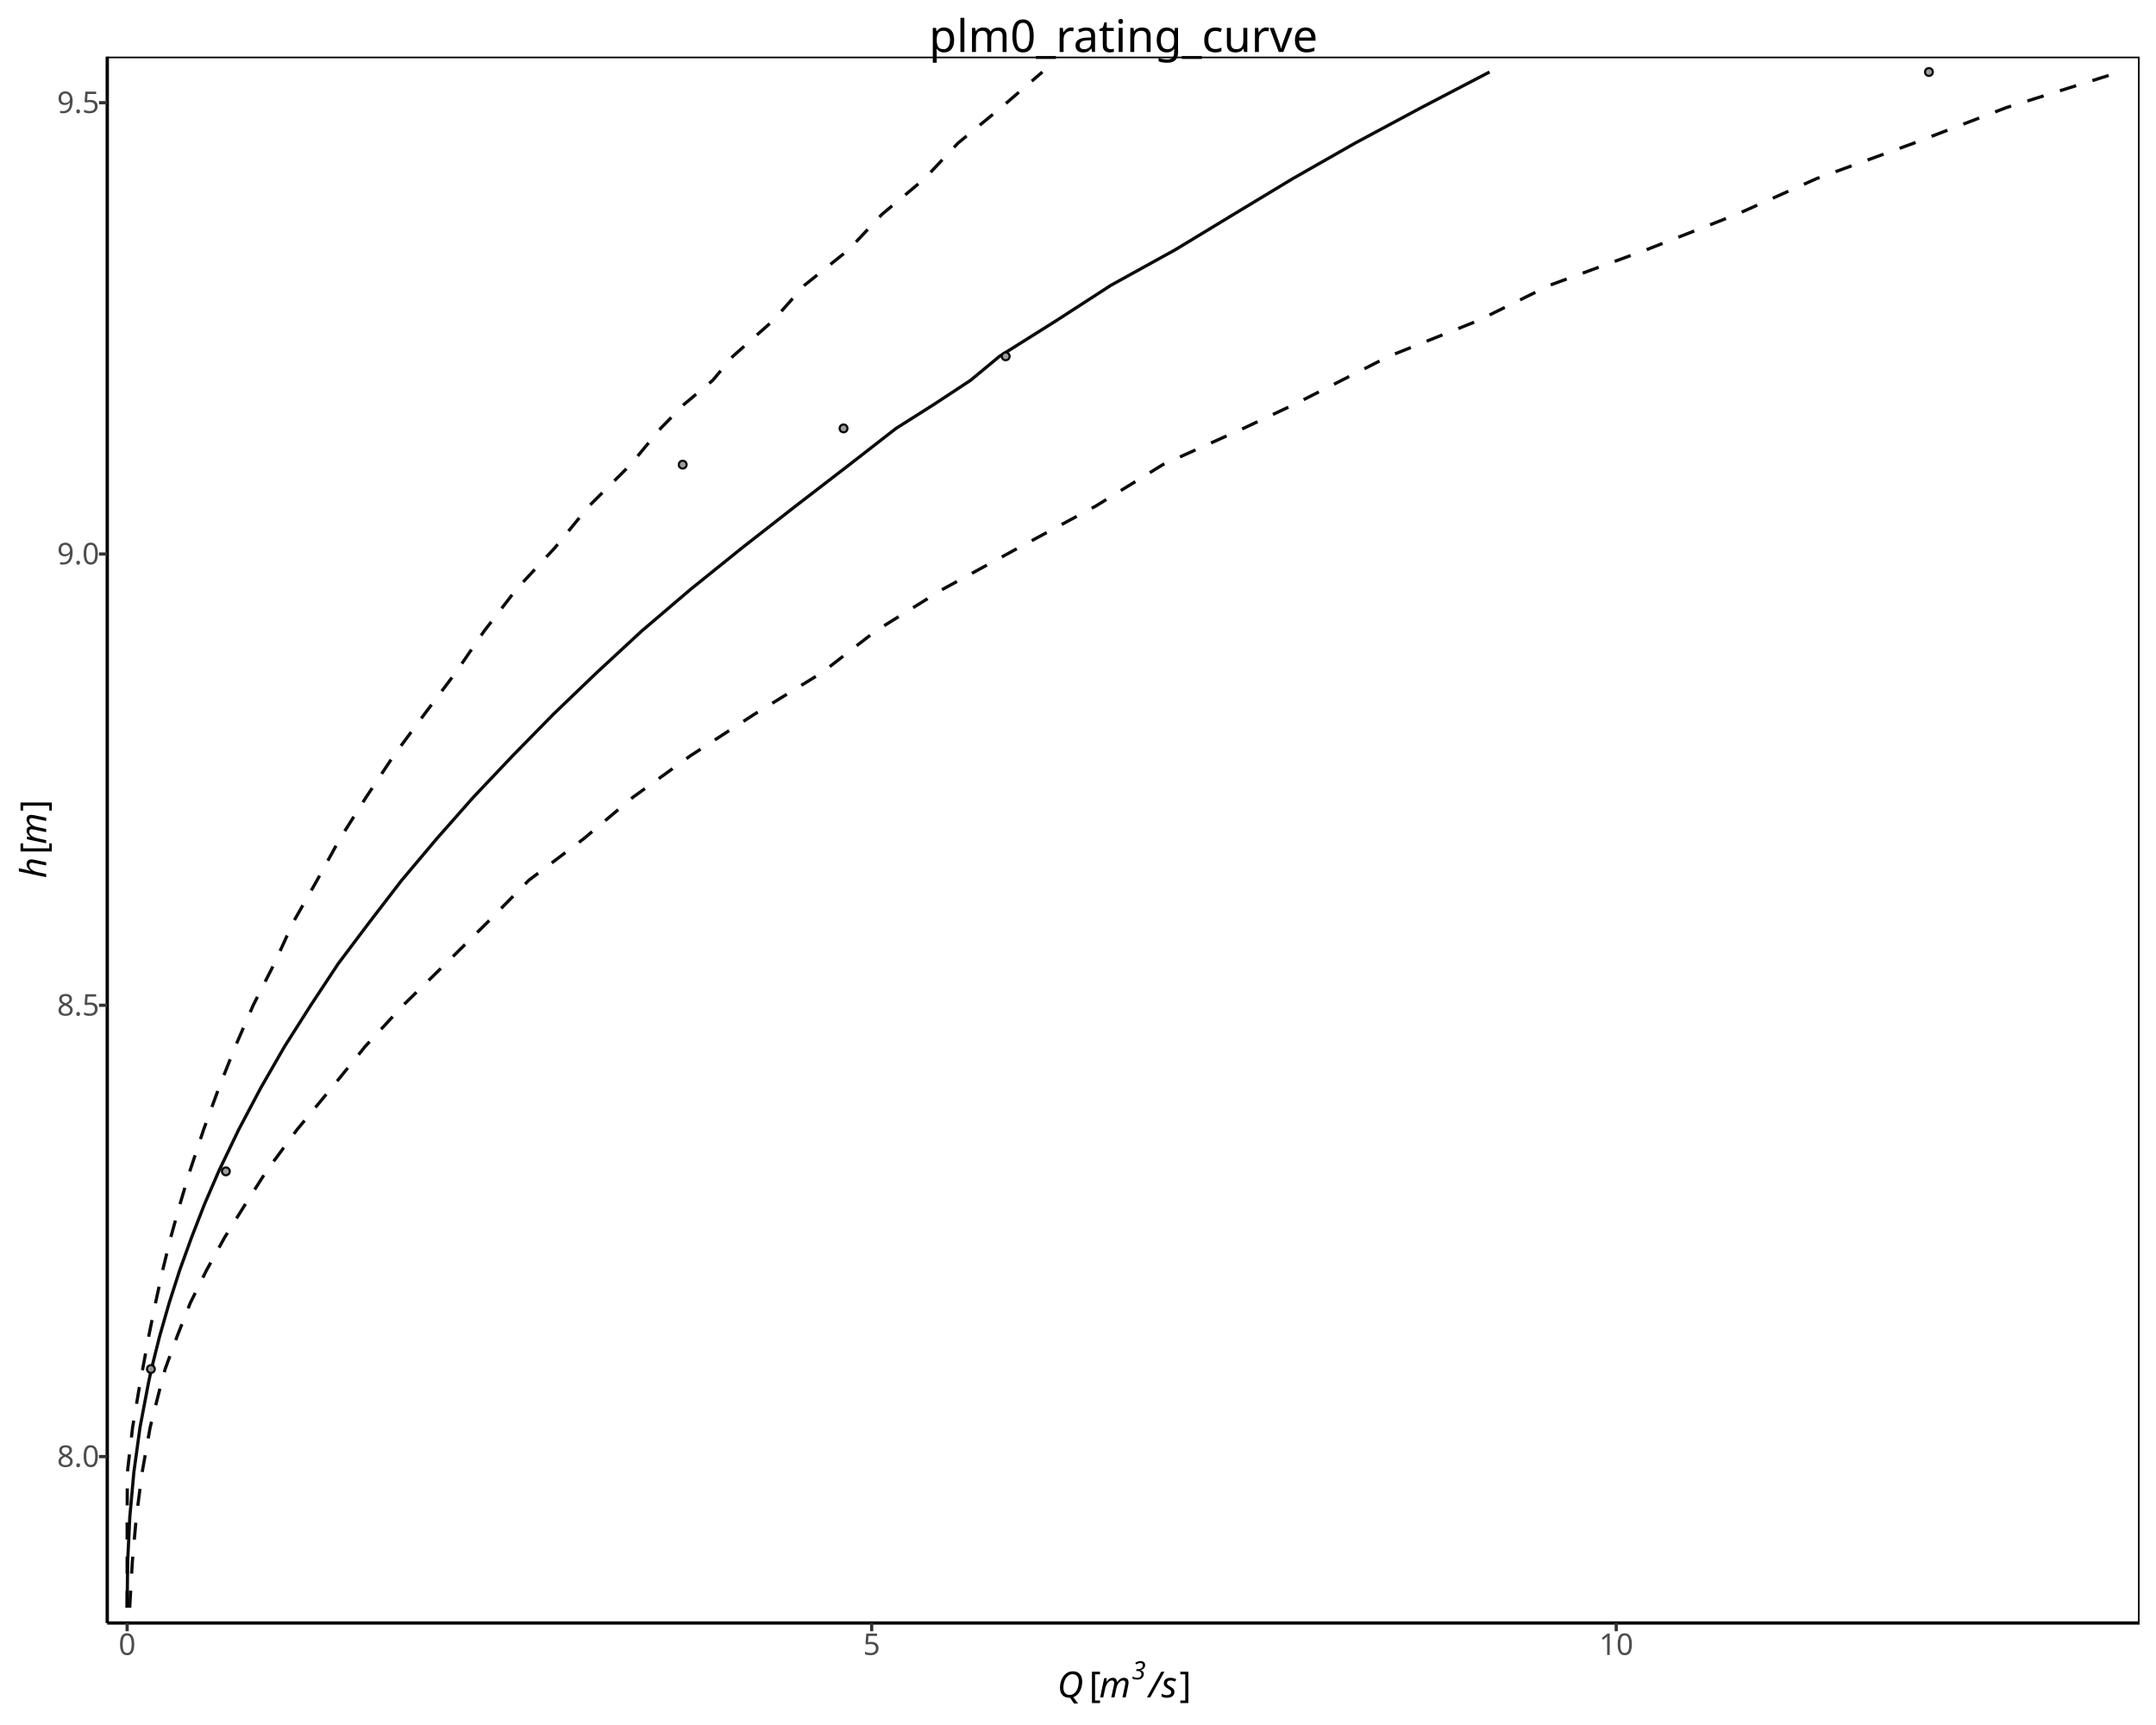
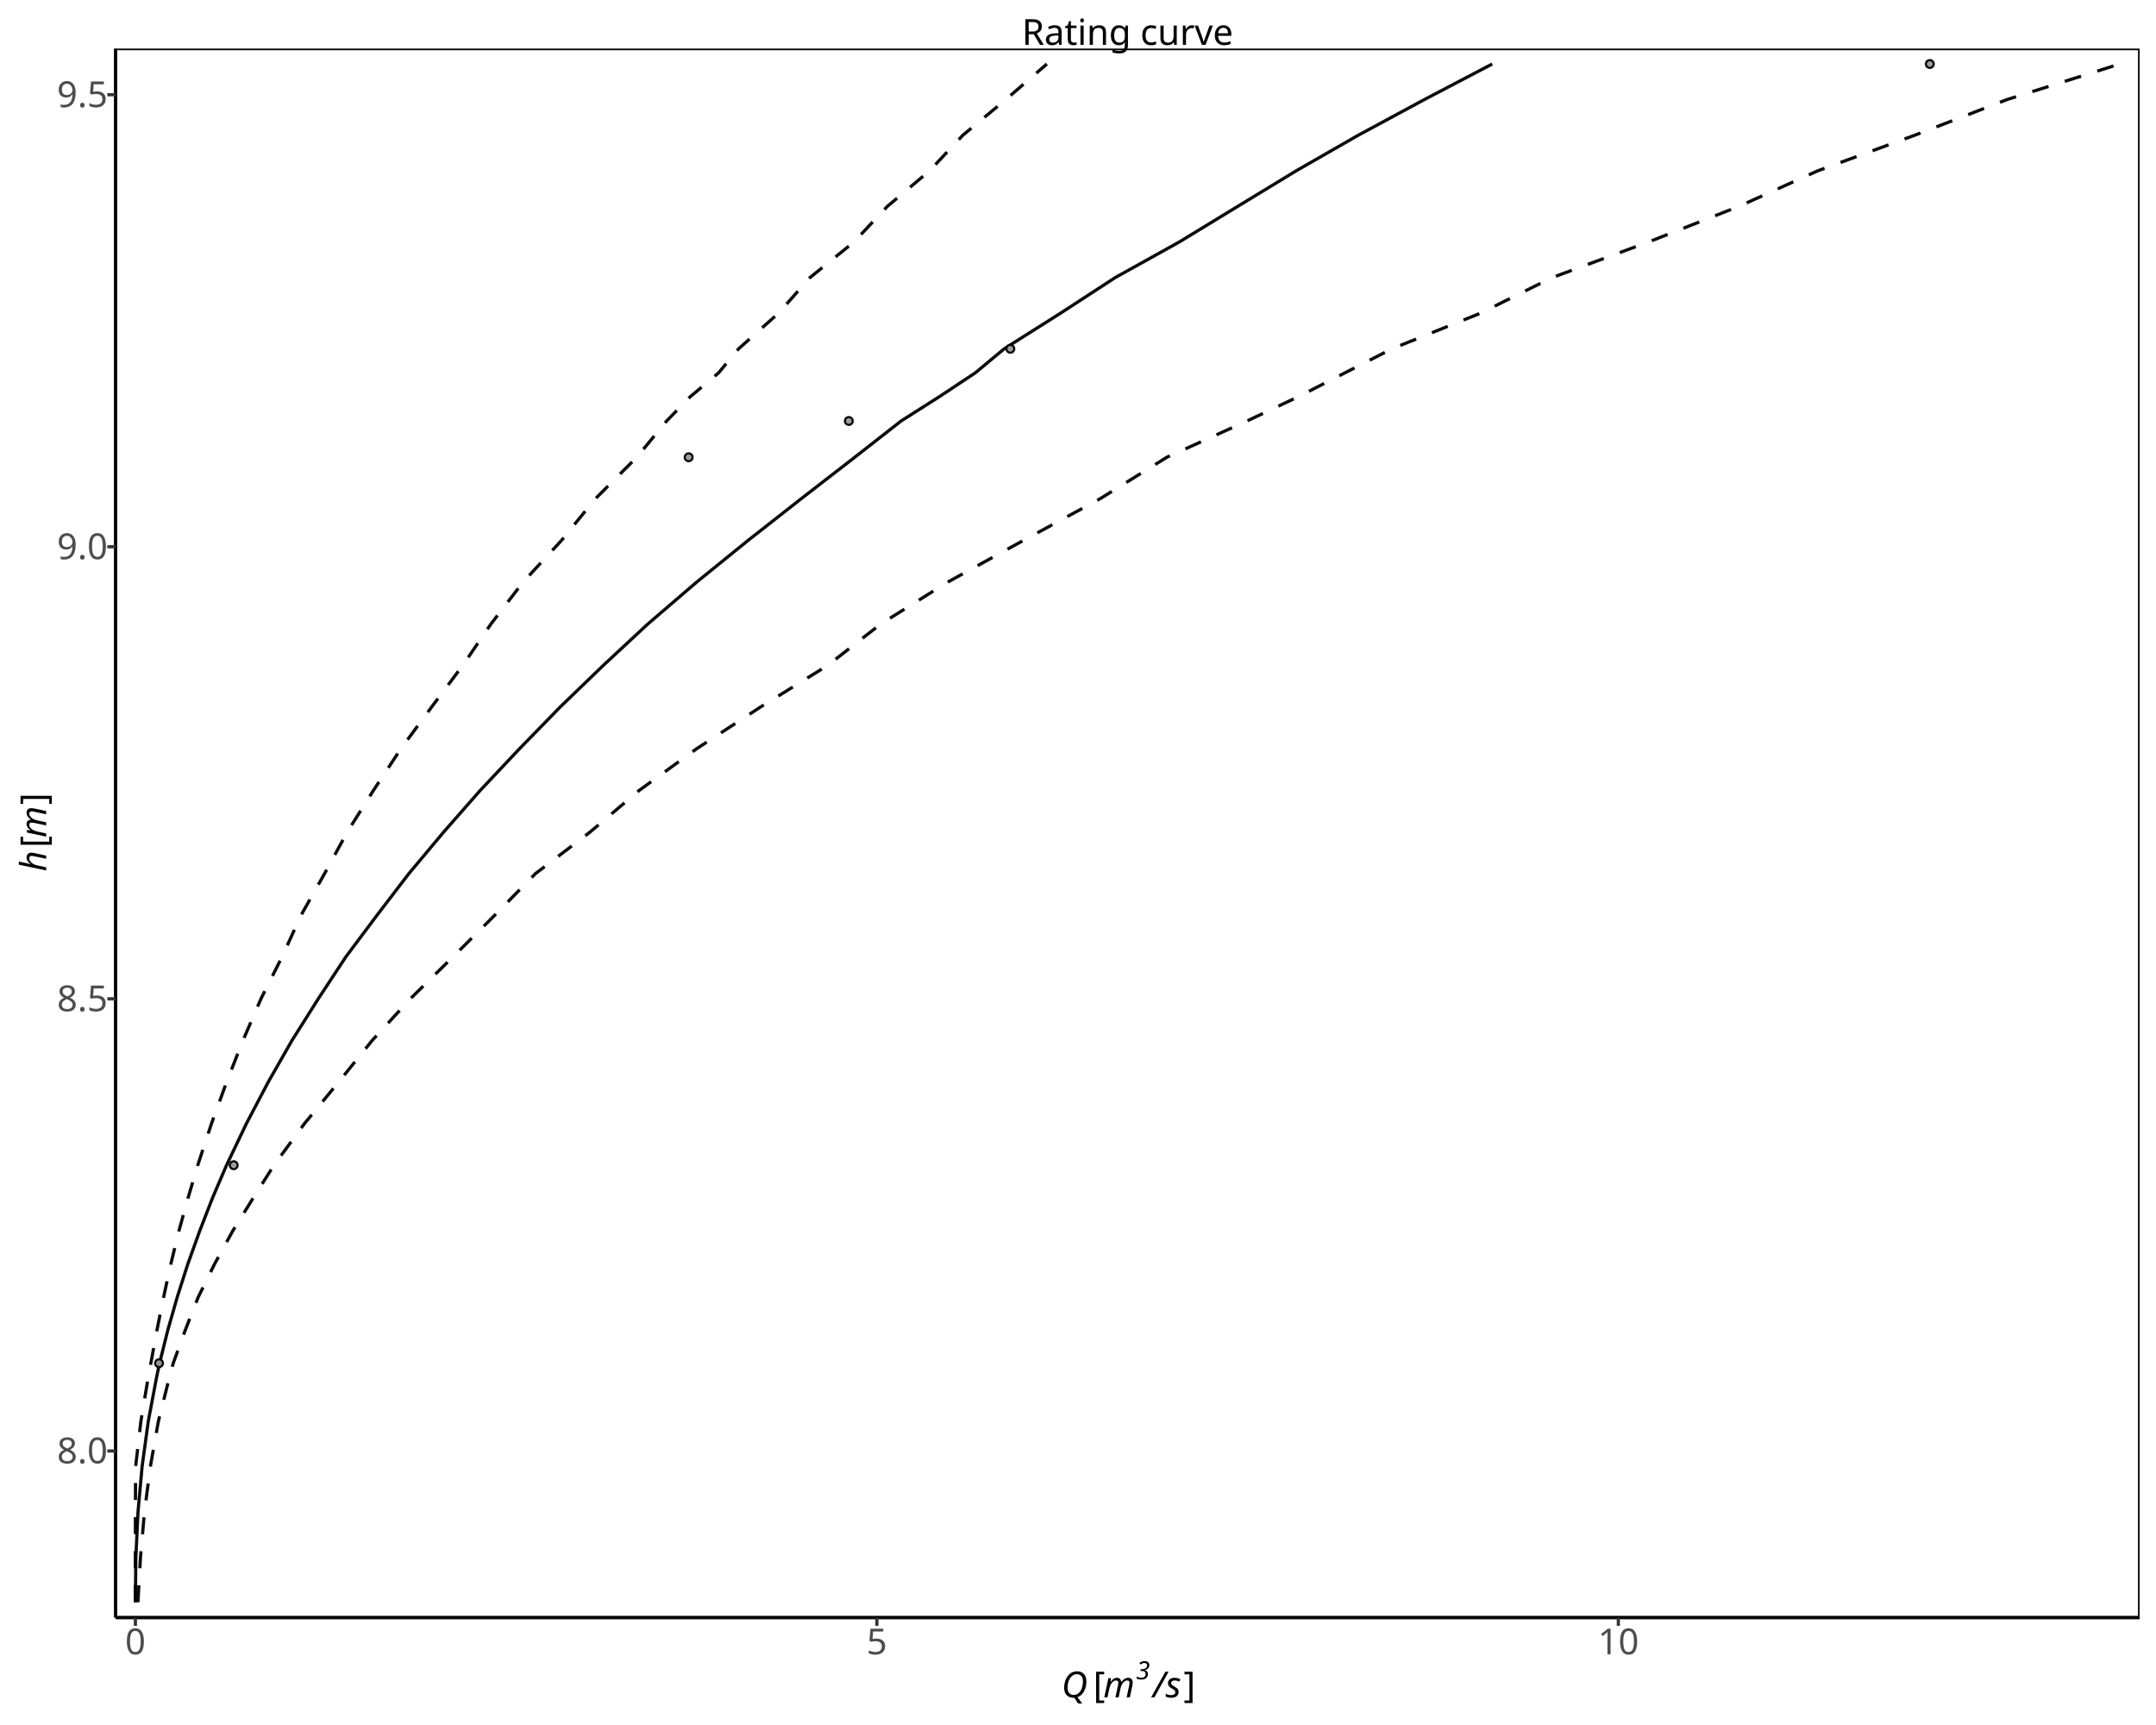
<svg xmlns="http://www.w3.org/2000/svg" class="svglite" data-engine-version="2.0" width="720.00pt" height="576.00pt" viewBox="0 0 720.00 576.00">
  <defs>
    <style type="text/css">
    .svglite line, .svglite polyline, .svglite polygon, .svglite path, .svglite rect, .svglite circle {
      fill: none;
      stroke: #000000;
      stroke-linecap: round;
      stroke-linejoin: round;
      stroke-miterlimit: 10.00;
    }
  </style>
  </defs>
  <rect width="100%" height="100%" style="stroke: none; fill: #FFFFFF;" />
  <defs>
    <clipPath id="cpMC4wMHw3MjAuMDB8MC4wMHw1NzYuMDA=">
      <rect x="0.00" y="0.00" width="720.00" height="576.00" />
    </clipPath>
  </defs>
  <g clip-path="url(#cpMC4wMHw3MjAuMDB8MC4wMHw1NzYuMDA=)">
-     <rect x="0.00" y="0.00" width="720.00" height="576.00" style="stroke-width: 1.07; stroke: #FFFFFF; fill: #FFFFFF;" />
+     <rect x="0" y="0.00" width="720.00" height="576.00" style="stroke-width: 1.07; stroke: #FFFFFF; fill: #FFFFFF;" />
  </g>
  <defs>
-     <clipPath id="cpMzUuODB8NzE0LjUyfDE4LjkyfDU0MS45NQ==">
-       <rect x="35.80" y="18.92" width="678.72" height="523.03" />
+     <clipPath id="cpMzguNTh8NzE0LjUyfDE2LjIzfDU0MC4xNg==">
+       <rect x="38.58" y="16.23" width="675.94" height="523.93" />
    </clipPath>
  </defs>
-   <g clip-path="url(#cpMzUuODB8NzE0LjUyfDE4LjkyfDU0MS45NQ==)">
-     <rect x="35.80" y="18.92" width="678.72" height="523.03" style="stroke-width: 1.07; stroke: none; fill: #FFFFFF;" />
-     <polyline points="42.46,536.82 42.62,521.75 43.34,506.68 44.70,491.61 46.77,476.54 49.64,461.47 50.57,457.14 53.32,446.14 56.48,435.14 60.01,424.14 63.99,413.14 68.28,402.13 73.03,391.13 79.69,377.25 87.03,363.37 95.00,349.49 103.82,335.61 112.99,321.73 123.45,307.84 134.13,293.96 145.82,280.08 158.08,266.20 171.24,252.32 184.85,238.44 199.32,224.56 214.34,210.67 230.62,196.79 247.85,182.91 265.63,169.03 283.67,155.15 299.23,143.05 311.92,135.02 324.10,127.00 333.79,118.98 352.68,107.11 371.01,95.25 392.50,83.38 412.08,71.51 431.71,59.65 452.55,47.78 474.68,35.91 497.44,24.04 " style="stroke-width: 1.07; stroke: #000000; stroke-opacity: 0.95; stroke-linecap: butt;" />
-     <polyline points="42.46,536.82 42.46,521.75 42.46,506.68 42.54,491.61 44.29,476.54 46.83,461.47 47.65,457.14 49.68,446.14 51.92,435.14 54.32,424.14 57.03,413.14 60.09,402.13 63.37,391.13 67.98,377.25 73.06,363.37 78.55,349.49 84.59,335.61 91.62,321.73 97.98,307.84 105.87,293.96 113.50,280.08 122.27,266.20 131.48,252.32 141.76,238.44 152.20,224.56 161.72,210.67 172.43,196.79 185.30,182.91 196.64,169.03 210.58,155.15 220.60,143.05 228.44,135.02 238.02,127.00 244.73,118.98 258.11,107.11 268.66,95.25 283.41,83.38 294.60,71.51 308.78,59.65 319.93,47.78 334.33,35.91 348.10,24.04 " style="stroke-width: 1.07; stroke: #000000; stroke-opacity: 0.95; stroke-dasharray: 5.69,5.69; stroke-linecap: butt;" />
-     <polyline points="43.32,536.82 44.17,521.75 45.51,506.68 47.47,491.61 50.16,476.54 53.96,461.47 55.15,457.14 59.18,446.14 63.52,435.14 68.97,424.14 75.05,413.14 81.92,402.13 88.93,391.13 99.16,377.25 110.65,363.37 121.90,349.49 134.70,335.61 148.90,321.73 162.92,307.84 176.57,293.96 194.91,280.08 211.38,266.20 230.63,252.32 252.01,238.44 274.56,224.56 292.46,210.67 314.78,196.79 340.15,182.91 365.85,169.03 388.32,155.15 415.21,143.05 432.26,135.02 448.05,127.00 463.80,118.98 493.50,107.11 517.52,95.25 549.85,83.38 580.13,71.51 606.62,59.65 639.17,47.78 670.06,35.91 707.87,24.04 " style="stroke-width: 1.07; stroke: #000000; stroke-opacity: 0.95; stroke-dasharray: 5.69,5.69; stroke-linecap: butt;" />
-     <circle cx="50.39" cy="457.14" r="1.31" style="stroke-width: 0.71; stroke: #000000; stroke-opacity: 0.95; fill: #999999; fill-opacity: 0.95;" />
-     <circle cx="75.43" cy="391.13" r="1.31" style="stroke-width: 0.71; stroke: #000000; stroke-opacity: 0.95; fill: #999999; fill-opacity: 0.95;" />
-     <circle cx="227.99" cy="155.15" r="1.31" style="stroke-width: 0.71; stroke: #000000; stroke-opacity: 0.95; fill: #999999; fill-opacity: 0.95;" />
-     <circle cx="281.70" cy="143.05" r="1.31" style="stroke-width: 0.71; stroke: #000000; stroke-opacity: 0.95; fill: #999999; fill-opacity: 0.95;" />
-     <circle cx="335.85" cy="118.98" r="1.31" style="stroke-width: 0.71; stroke: #000000; stroke-opacity: 0.95; fill: #999999; fill-opacity: 0.95;" />
-     <circle cx="644.17" cy="24.04" r="1.31" style="stroke-width: 0.71; stroke: #000000; stroke-opacity: 0.95; fill: #999999; fill-opacity: 0.95;" />
-     <rect x="35.80" y="18.92" width="678.72" height="523.03" style="stroke-width: 1.07;" />
+   <g clip-path="url(#cpMzguNTh8NzE0LjUyfDE2LjIzfDU0MC4xNg==)">
+     <rect x="38.58" y="16.23" width="675.94" height="523.93" style="stroke-width: 1.07; stroke: none; fill: #FFFFFF;" />
+     <polyline points="45.21,535.02 45.37,519.92 46.09,504.83 47.45,489.73 49.51,474.64 52.36,459.54 53.29,455.20 56.03,444.18 59.18,433.16 62.70,422.14 66.66,411.12 70.93,400.10 75.65,389.08 82.29,375.18 89.60,361.27 97.54,347.37 106.32,333.46 115.46,319.56 125.87,305.65 136.51,291.75 148.15,277.84 160.36,263.94 173.47,250.03 187.02,236.13 201.43,222.22 216.39,208.32 232.60,194.41 249.76,180.50 267.47,166.60 285.44,152.69 300.93,140.57 313.57,132.54 325.70,124.50 335.35,116.47 354.16,104.58 372.42,92.69 393.82,80.80 413.32,68.92 432.87,57.03 453.62,45.14 475.66,33.25 498.33,21.37 " style="stroke-width: 1.07; stroke: #000000; stroke-opacity: 0.95; stroke-linecap: butt;" />
+     <polyline points="45.21,535.02 45.21,519.92 45.21,504.83 45.29,489.73 47.04,474.64 49.56,459.54 50.38,455.20 52.41,444.18 54.63,433.16 57.03,422.14 59.72,411.12 62.77,400.10 66.04,389.08 70.63,375.18 75.69,361.27 81.16,347.37 87.17,333.46 94.17,319.56 100.51,305.65 108.37,291.75 115.96,277.84 124.70,263.94 133.86,250.03 144.10,236.13 154.51,222.22 163.98,208.32 174.65,194.41 187.47,180.50 198.77,166.60 212.64,152.69 222.62,140.57 230.43,132.54 239.97,124.50 246.65,116.47 259.98,104.58 270.49,92.69 285.17,80.80 296.32,68.92 310.44,57.03 321.55,45.14 335.88,33.25 349.60,21.37 " style="stroke-width: 1.07; stroke: #000000; stroke-opacity: 0.95; stroke-dasharray: 5.69,5.69; stroke-linecap: butt;" />
+     <polyline points="46.06,535.02 46.92,519.92 48.25,504.83 50.21,489.73 52.88,474.64 56.66,459.54 57.85,455.20 61.86,444.18 66.18,433.16 71.62,422.14 77.67,411.12 84.51,400.10 91.49,389.08 101.68,375.18 113.12,361.27 124.33,347.37 137.08,333.46 151.22,319.56 165.18,305.65 178.77,291.75 197.04,277.84 213.44,263.94 232.61,250.03 253.90,236.13 276.36,222.22 294.19,208.32 316.42,194.41 341.68,180.50 367.28,166.60 389.66,152.69 416.44,140.57 433.42,132.54 449.14,124.50 464.83,116.47 494.40,104.58 518.33,92.69 550.52,80.80 580.68,68.92 607.06,57.03 639.48,45.14 670.24,33.25 707.89,21.37 " style="stroke-width: 1.07; stroke: #000000; stroke-opacity: 0.95; stroke-dasharray: 5.69,5.69; stroke-linecap: butt;" />
+     <circle cx="53.11" cy="455.20" r="1.31" style="stroke-width: 0.71; stroke: #000000; stroke-opacity: 0.95; fill: #999999; fill-opacity: 0.95;" />
+     <circle cx="78.05" cy="389.08" r="1.31" style="stroke-width: 0.71; stroke: #000000; stroke-opacity: 0.95; fill: #999999; fill-opacity: 0.95;" />
+     <circle cx="229.98" cy="152.69" r="1.31" style="stroke-width: 0.71; stroke: #000000; stroke-opacity: 0.95; fill: #999999; fill-opacity: 0.95;" />
+     <circle cx="283.47" cy="140.57" r="1.31" style="stroke-width: 0.71; stroke: #000000; stroke-opacity: 0.95; fill: #999999; fill-opacity: 0.95;" />
+     <circle cx="337.40" cy="116.47" r="1.31" style="stroke-width: 0.71; stroke: #000000; stroke-opacity: 0.95; fill: #999999; fill-opacity: 0.95;" />
+     <circle cx="644.46" cy="21.37" r="1.31" style="stroke-width: 0.71; stroke: #000000; stroke-opacity: 0.95; fill: #999999; fill-opacity: 0.95;" />
+     <rect x="38.58" y="16.23" width="675.94" height="523.93" style="stroke-width: 1.07;" />
  </g>
  <g clip-path="url(#cpMC4wMHw3MjAuMDB8MC4wMHw1NzYuMDA=)">
-     <polyline points="35.80,541.95 35.80,18.92 " style="stroke-width: 1.07; stroke-linecap: butt;" />
-     <text x="26.11" y="489.81" text-anchor="middle" style="font-size: 10.00px; fill: #4D4D4D; font-family: sans;" textLength="13.90px" lengthAdjust="spacingAndGlyphs">8.0</text>
-     <text x="26.11" y="339.12" text-anchor="middle" style="font-size: 10.00px; fill: #4D4D4D; font-family: sans;" textLength="13.90px" lengthAdjust="spacingAndGlyphs">8.5</text>
-     <text x="26.11" y="188.43" text-anchor="middle" style="font-size: 10.00px; fill: #4D4D4D; font-family: sans;" textLength="13.90px" lengthAdjust="spacingAndGlyphs">9.0</text>
-     <text x="26.11" y="37.73" text-anchor="middle" style="font-size: 10.00px; fill: #4D4D4D; font-family: sans;" textLength="13.90px" lengthAdjust="spacingAndGlyphs">9.5</text>
-     <polyline points="33.06,486.37 35.80,486.37 " style="stroke-width: 1.07; stroke: #333333; stroke-linecap: butt;" />
-     <polyline points="33.06,335.68 35.80,335.68 " style="stroke-width: 1.07; stroke: #333333; stroke-linecap: butt;" />
-     <polyline points="33.06,184.99 35.80,184.99 " style="stroke-width: 1.07; stroke: #333333; stroke-linecap: butt;" />
-     <polyline points="33.06,34.29 35.80,34.29 " style="stroke-width: 1.07; stroke: #333333; stroke-linecap: butt;" />
-     <polyline points="35.80,541.95 714.52,541.95 " style="stroke-width: 1.07; stroke-linecap: butt;" />
-     <polyline points="42.46,544.69 42.46,541.95 " style="stroke-width: 1.07; stroke: #333333; stroke-linecap: butt;" />
-     <polyline points="291.10,544.69 291.10,541.95 " style="stroke-width: 1.07; stroke: #333333; stroke-linecap: butt;" />
-     <polyline points="539.74,544.69 539.74,541.95 " style="stroke-width: 1.07; stroke: #333333; stroke-linecap: butt;" />
-     <text x="42.46" y="552.61" text-anchor="middle" style="font-size: 10.00px; fill: #4D4D4D; font-family: sans;" textLength="5.56px" lengthAdjust="spacingAndGlyphs">0</text>
-     <text x="291.10" y="552.61" text-anchor="middle" style="font-size: 10.00px; fill: #4D4D4D; font-family: sans;" textLength="5.56px" lengthAdjust="spacingAndGlyphs">5</text>
-     <text x="539.74" y="552.61" text-anchor="middle" style="font-size: 10.00px; fill: #4D4D4D; font-family: sans;" textLength="11.12px" lengthAdjust="spacingAndGlyphs">10</text>
-     <text x="353.12" y="566.78" style="font-size: 12.00px; font-style: italic; font-family: sans;" textLength="9.34px" lengthAdjust="spacingAndGlyphs">Q</text>
-     <text x="363.71" y="566.78" style="font-size: 12.00px; font-family: sans;" textLength="3.33px" lengthAdjust="spacingAndGlyphs">[</text>
-     <text x="367.05" y="566.78" style="font-size: 12.00px; font-style: italic; font-family: sans;" textLength="10.00px" lengthAdjust="spacingAndGlyphs">m</text>
-     <text x="378.01" y="560.76" style="font-size: 8.40px; font-style: italic; font-family: sans;" textLength="4.67px" lengthAdjust="spacingAndGlyphs">3</text>
-     <text x="383.57" y="566.78" style="font-size: 12.00px; font-style: italic; font-family: sans;" textLength="9.34px" lengthAdjust="spacingAndGlyphs">/s</text>
-     <text x="393.87" y="566.78" style="font-size: 12.00px; font-family: sans;" textLength="3.33px" lengthAdjust="spacingAndGlyphs">]</text>
-     <text transform="translate(15.42,293.24) rotate(-90)" style="font-size: 12.00px; font-style: italic; font-family: sans;" textLength="6.67px" lengthAdjust="spacingAndGlyphs">h</text>
-     <text transform="translate(15.42,285.26) rotate(-90)" style="font-size: 12.00px; font-family: sans;" textLength="3.33px" lengthAdjust="spacingAndGlyphs">[</text>
-     <text transform="translate(15.42,281.93) rotate(-90)" style="font-size: 12.00px; font-style: italic; font-family: sans;" textLength="10.00px" lengthAdjust="spacingAndGlyphs">m</text>
-     <text transform="translate(15.42,270.96) rotate(-90)" style="font-size: 12.00px; font-family: sans;" textLength="3.33px" lengthAdjust="spacingAndGlyphs">]</text>
-     <text x="375.16" y="17.36" text-anchor="middle" style="font-size: 15.00px; font-family: sans;" textLength="123.42px" lengthAdjust="spacingAndGlyphs">plm0_rating_curve</text>
+     <polyline points="38.58,540.16 38.58,16.23 " style="stroke-width: 1.07; stroke-linecap: butt;" />
+     <text x="27.50" y="488.62" text-anchor="middle" style="font-size: 12.00px; fill: #4D4D4D; font-family: sans;" textLength="16.68px" lengthAdjust="spacingAndGlyphs">8.0</text>
+     <text x="27.50" y="337.66" text-anchor="middle" style="font-size: 12.00px; fill: #4D4D4D; font-family: sans;" textLength="16.68px" lengthAdjust="spacingAndGlyphs">8.5</text>
+     <text x="27.50" y="186.71" text-anchor="middle" style="font-size: 12.00px; fill: #4D4D4D; font-family: sans;" textLength="16.68px" lengthAdjust="spacingAndGlyphs">9.0</text>
+     <text x="27.50" y="35.76" text-anchor="middle" style="font-size: 12.00px; fill: #4D4D4D; font-family: sans;" textLength="16.68px" lengthAdjust="spacingAndGlyphs">9.5</text>
+     <polyline points="35.84,484.49 38.58,484.49 " style="stroke-width: 1.07; stroke: #333333; stroke-linecap: butt;" />
+     <polyline points="35.84,333.53 38.58,333.53 " style="stroke-width: 1.07; stroke: #333333; stroke-linecap: butt;" />
+     <polyline points="35.84,182.58 38.58,182.58 " style="stroke-width: 1.07; stroke: #333333; stroke-linecap: butt;" />
+     <polyline points="35.84,31.63 38.58,31.63 " style="stroke-width: 1.07; stroke: #333333; stroke-linecap: butt;" />
+     <polyline points="38.58,540.16 714.52,540.16 " style="stroke-width: 1.07; stroke-linecap: butt;" />
+     <polyline points="45.21,542.90 45.21,540.16 " style="stroke-width: 1.07; stroke: #333333; stroke-linecap: butt;" />
+     <polyline points="292.83,542.90 292.83,540.16 " style="stroke-width: 1.07; stroke: #333333; stroke-linecap: butt;" />
+     <polyline points="540.45,542.90 540.45,540.16 " style="stroke-width: 1.07; stroke: #333333; stroke-linecap: butt;" />
+     <text x="45.21" y="552.40" text-anchor="middle" style="font-size: 12.00px; fill: #4D4D4D; font-family: sans;" textLength="6.67px" lengthAdjust="spacingAndGlyphs">0</text>
+     <text x="292.83" y="552.40" text-anchor="middle" style="font-size: 12.00px; fill: #4D4D4D; font-family: sans;" textLength="6.67px" lengthAdjust="spacingAndGlyphs">5</text>
+     <text x="540.45" y="552.40" text-anchor="middle" style="font-size: 12.00px; fill: #4D4D4D; font-family: sans;" textLength="13.35px" lengthAdjust="spacingAndGlyphs">10</text>
+     <text x="354.51" y="566.78" style="font-size: 12.00px; font-style: italic; font-family: sans;" textLength="9.34px" lengthAdjust="spacingAndGlyphs">Q</text>
+     <text x="365.10" y="566.78" style="font-size: 12.00px; font-family: sans;" textLength="3.33px" lengthAdjust="spacingAndGlyphs">[</text>
+     <text x="368.44" y="566.78" style="font-size: 12.00px; font-style: italic; font-family: sans;" textLength="10.00px" lengthAdjust="spacingAndGlyphs">m</text>
+     <text x="379.41" y="560.76" style="font-size: 8.40px; font-style: italic; font-family: sans;" textLength="4.67px" lengthAdjust="spacingAndGlyphs">3</text>
+     <text x="384.96" y="566.78" style="font-size: 12.00px; font-style: italic; font-family: sans;" textLength="9.34px" lengthAdjust="spacingAndGlyphs">/s</text>
+     <text x="395.26" y="566.78" style="font-size: 12.00px; font-family: sans;" textLength="3.33px" lengthAdjust="spacingAndGlyphs">]</text>
+     <text transform="translate(15.42,291.00) rotate(-90)" style="font-size: 12.00px; font-style: italic; font-family: sans;" textLength="6.67px" lengthAdjust="spacingAndGlyphs">h</text>
+     <text transform="translate(15.42,283.02) rotate(-90)" style="font-size: 12.00px; font-family: sans;" textLength="3.33px" lengthAdjust="spacingAndGlyphs">[</text>
+     <text transform="translate(15.42,279.69) rotate(-90)" style="font-size: 12.00px; font-style: italic; font-family: sans;" textLength="10.00px" lengthAdjust="spacingAndGlyphs">m</text>
+     <text transform="translate(15.42,268.72) rotate(-90)" style="font-size: 12.00px; font-family: sans;" textLength="3.33px" lengthAdjust="spacingAndGlyphs">]</text>
+     <text x="376.55" y="14.98" text-anchor="middle" style="font-size: 12.00px; font-family: sans;" textLength="67.38px" lengthAdjust="spacingAndGlyphs">Rating curve</text>
  </g>
</svg>
